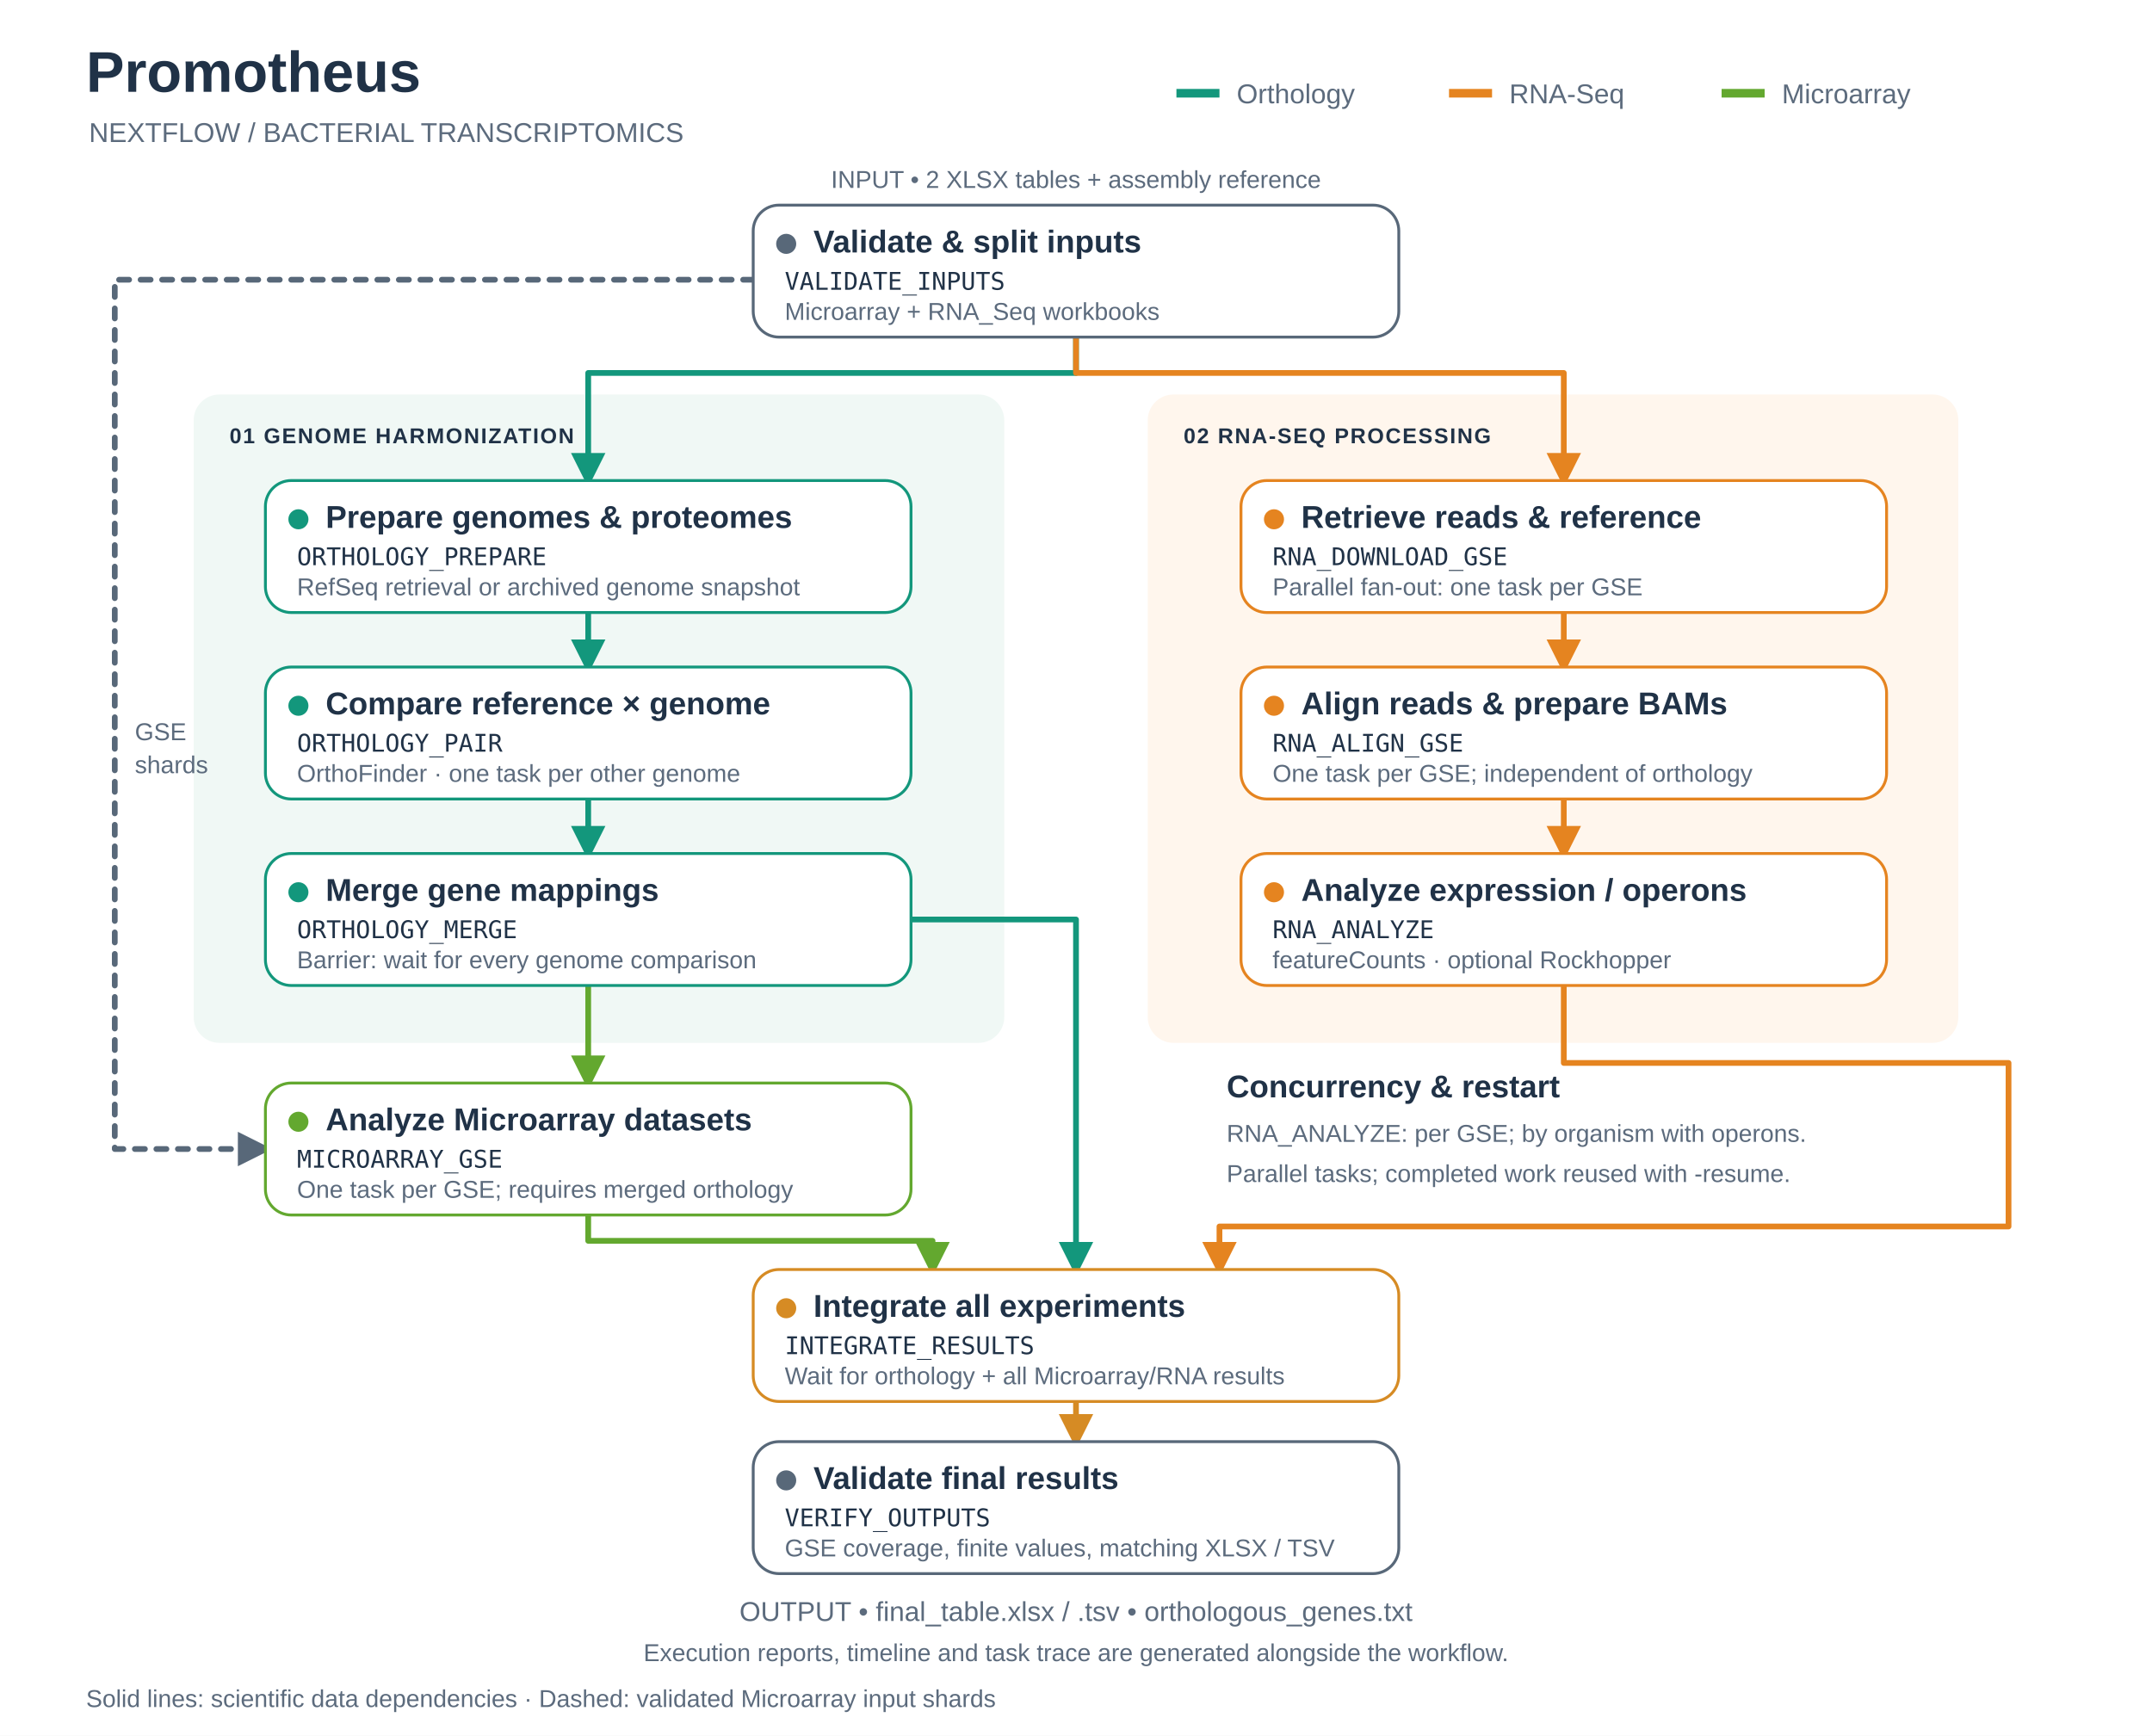
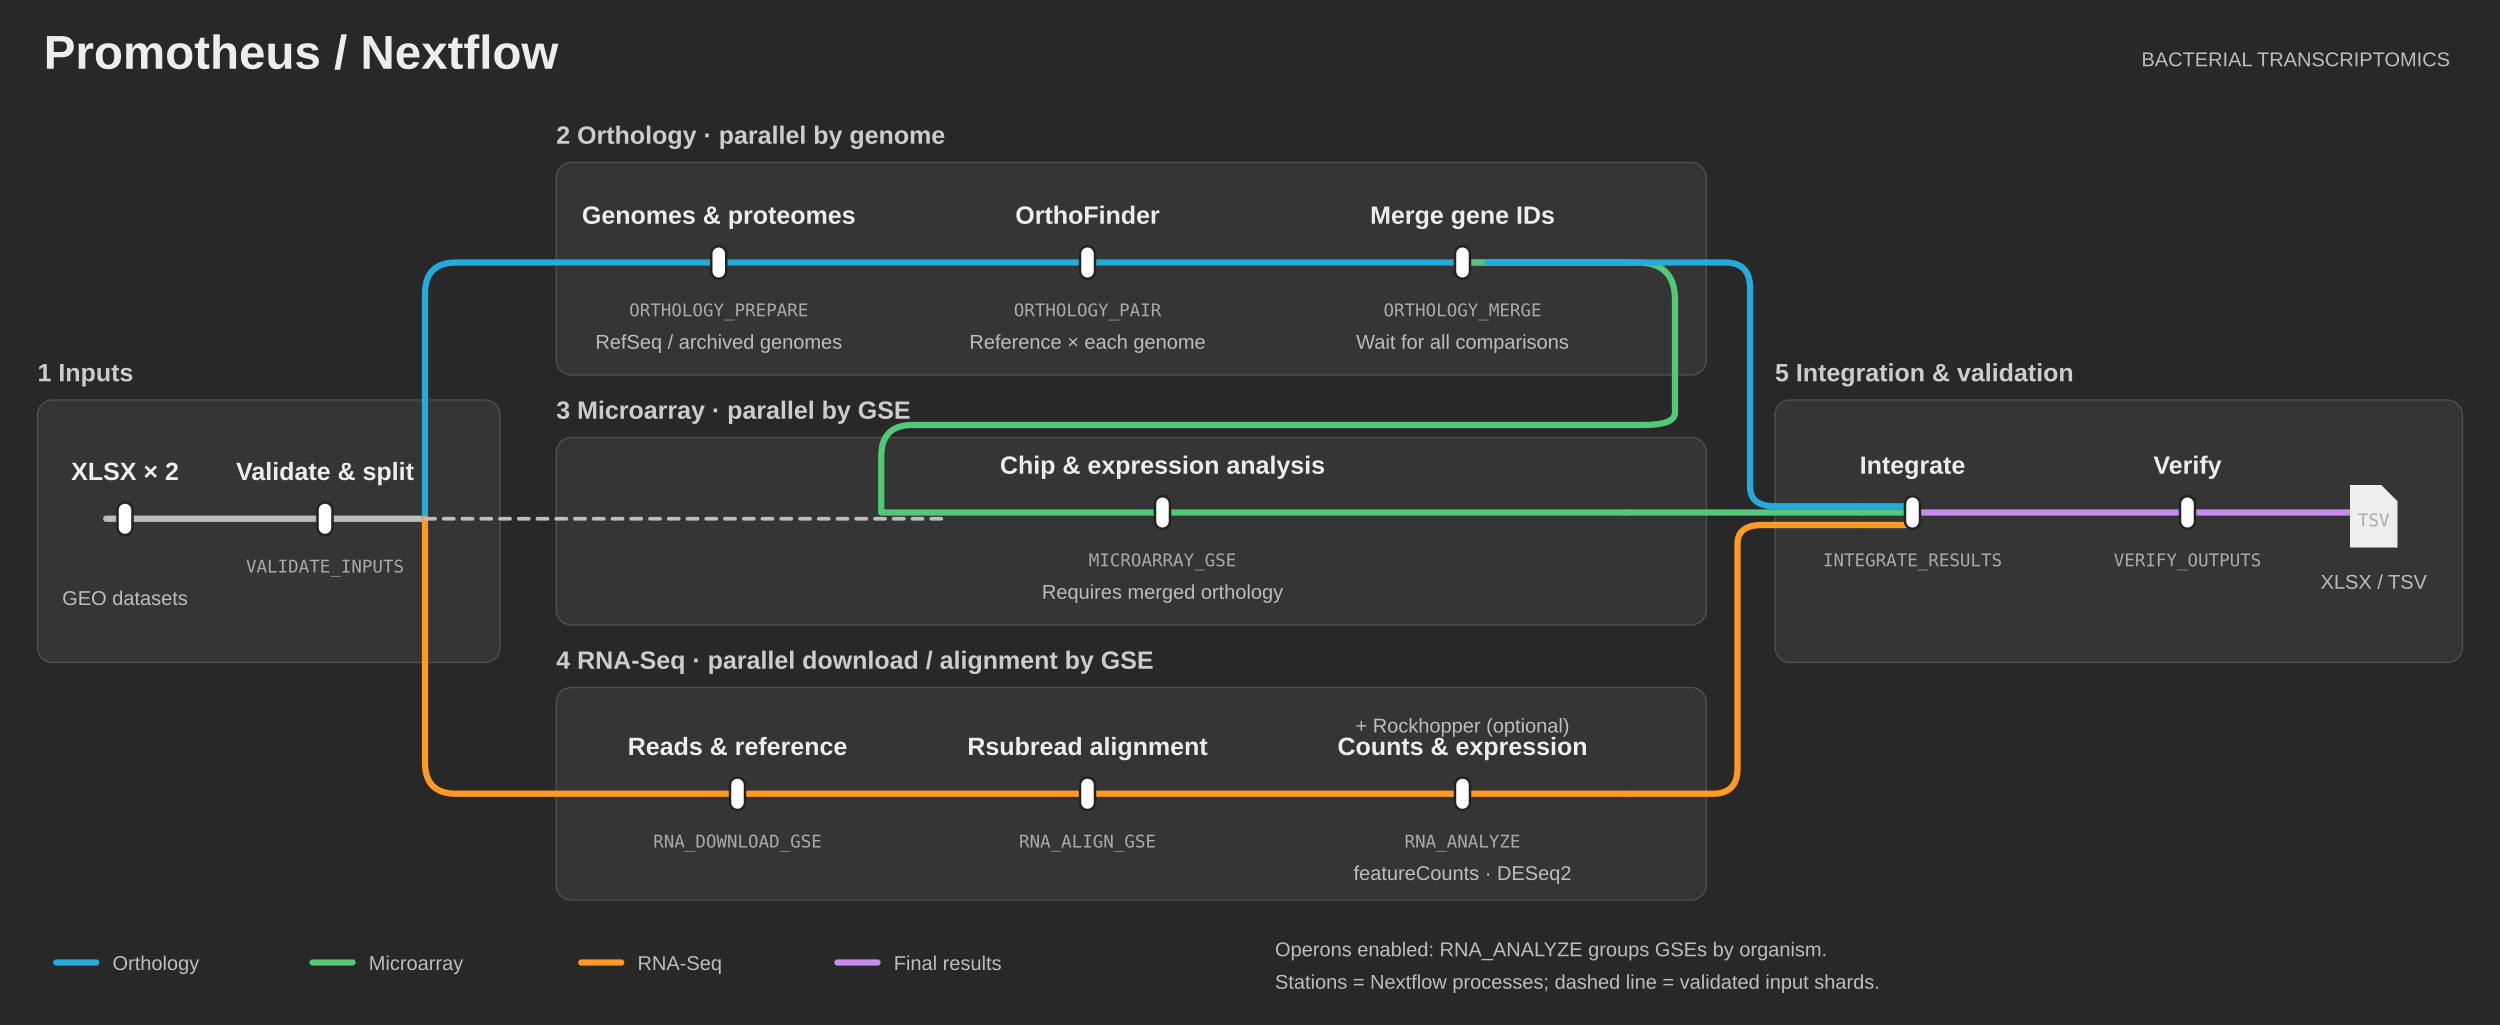
- <svg xmlns="http://www.w3.org/2000/svg" width="1500" height="1210" viewBox="0 0 1500 1210" role="img" aria-labelledby="title desc">
-   <defs>
-     <marker id="arrow" viewBox="0 0 10 10" refX="8" refY="5" markerWidth="6" markerHeight="6" orient="auto-start-reverse">
-       <path d="M 0 0 L 10 5 L 0 10 z" fill="context-stroke" />
-     </marker>
-   </defs>
-   <rect width="1500" height="1210" fill="#fff" />
-   <style>text{font-family:Arial,Helvetica,sans-serif;fill:#203247}.title{font-size:40px;font-weight:700}.sub{font-size:19px;fill:#5c6b7d}.node{font-size:22px;font-weight:700}.code{font-family:monospace;font-size:17px}.small{font-size:17px;fill:#5c6b7d}.badge{font-size:15px;font-weight:700;letter-spacing:1px}</style>
-   <text x="60" y="64" class="title" text-anchor="start">Promotheus</text>
-   <text x="62" y="99" class="sub" text-anchor="start">NEXTFLOW  /  BACTERIAL TRANSCRIPTOMICS</text>
-   <path d="M820 65 h30" stroke="#13977c" stroke-width="6" />
-   <text x="862" y="72" class="sub" text-anchor="start">Orthology</text>
-   <path d="M1010 65 h30" stroke="#e58420" stroke-width="6" />
-   <text x="1052" y="72" class="sub" text-anchor="start">RNA-Seq</text>
-   <path d="M1200 65 h30" stroke="#63a82f" stroke-width="6" />
-   <text x="1242" y="72" class="sub" text-anchor="start">Microarray</text>
-   <rect x="135" y="275" width="565" height="452" rx="18" fill="#f0f8f5" stroke="none" stroke-width="2" />
-   <rect x="800" y="275" width="565" height="452" rx="18" fill="#fff6ed" stroke="none" stroke-width="2" />
-   <text x="160" y="309" class="badge" text-anchor="start">01  GENOME HARMONIZATION</text>
-   <text x="825" y="309" class="badge" text-anchor="start">02  RNA-SEQ PROCESSING</text>
-   <path d="M750 235 V260 H410 V335" fill="none" stroke="#13977c" stroke-width="4" stroke-linejoin="round" stroke-linecap="round" marker-end="url(#arrow)" />
-   <path d="M750 235 V260 H1090 V335" fill="none" stroke="#e58420" stroke-width="4" stroke-linejoin="round" stroke-linecap="round" marker-end="url(#arrow)" />
-   <path d="M410 427 V465" fill="none" stroke="#13977c" stroke-width="4" stroke-linejoin="round" stroke-linecap="round" marker-end="url(#arrow)" />
-   <path d="M410 557 V595" fill="none" stroke="#13977c" stroke-width="4" stroke-linejoin="round" stroke-linecap="round" marker-end="url(#arrow)" />
-   <path d="M1090 427 V465" fill="none" stroke="#e58420" stroke-width="4" stroke-linejoin="round" stroke-linecap="round" marker-end="url(#arrow)" />
-   <path d="M1090 557 V595" fill="none" stroke="#e58420" stroke-width="4" stroke-linejoin="round" stroke-linecap="round" marker-end="url(#arrow)" />
-   <path d="M410 687 V755" fill="none" stroke="#63a82f" stroke-width="4" stroke-linejoin="round" stroke-linecap="round" marker-end="url(#arrow)" />
-   <path d="M635 641 H750 V885" fill="none" stroke="#13977c" stroke-width="4" stroke-linejoin="round" stroke-linecap="round" marker-end="url(#arrow)" />
-   <path d="M1090 687 V741 H1400 V855 H850 V885" fill="none" stroke="#e58420" stroke-width="4" stroke-linejoin="round" stroke-linecap="round" marker-end="url(#arrow)" />
-   <path d="M410 847 V865 H650 V885" fill="none" stroke="#63a82f" stroke-width="4" stroke-linejoin="round" stroke-linecap="round" marker-end="url(#arrow)" />
-   <path d="M525 195 H80 V801 H185" fill="none" stroke="#586879" stroke-width="4" stroke-linejoin="round" stroke-linecap="round" marker-end="url(#arrow)" stroke-dasharray="7 8" />
-   <text x="94" y="516" class="small" text-anchor="start">GSE</text>
-   <text x="94" y="539" class="small" text-anchor="start">shards</text>
-   <path d="M750 977 V1005" fill="none" stroke="#d68b24" stroke-width="4" stroke-linejoin="round" stroke-linecap="round" marker-end="url(#arrow)" />
-   <rect x="525" y="143" width="450" height="92" rx="18" fill="#fff" stroke="#586879" stroke-width="2" />
-   <circle cx="548" cy="170" r="7" fill="#586879" />
-   <text x="567" y="176" class="node" text-anchor="start">Validate &amp; split inputs</text>
-   <text x="547" y="202" class="code" text-anchor="start">VALIDATE_INPUTS</text>
-   <text x="547" y="223" class="small" text-anchor="start">Microarray + RNA_Seq workbooks</text>
-   <text x="750" y="131" class="small" text-anchor="middle">INPUT  •  2 XLSX tables + assembly reference</text>
-   <rect x="185" y="335" width="450" height="92" rx="18" fill="#fff" stroke="#13977c" stroke-width="2" />
-   <circle cx="208" cy="362" r="7" fill="#13977c" />
-   <text x="227" y="368" class="node" text-anchor="start">Prepare genomes &amp; proteomes</text>
-   <text x="207" y="394" class="code" text-anchor="start">ORTHOLOGY_PREPARE</text>
-   <text x="207" y="415" class="small" text-anchor="start">RefSeq retrieval or archived genome snapshot</text>
-   <rect x="185" y="465" width="450" height="92" rx="18" fill="#fff" stroke="#13977c" stroke-width="2" />
-   <circle cx="208" cy="492" r="7" fill="#13977c" />
-   <text x="227" y="498" class="node" text-anchor="start">Compare reference × genome</text>
-   <text x="207" y="524" class="code" text-anchor="start">ORTHOLOGY_PAIR</text>
-   <text x="207" y="545" class="small" text-anchor="start">OrthoFinder · one task per other genome</text>
-   <rect x="185" y="595" width="450" height="92" rx="18" fill="#fff" stroke="#13977c" stroke-width="2" />
-   <circle cx="208" cy="622" r="7" fill="#13977c" />
-   <text x="227" y="628" class="node" text-anchor="start">Merge gene mappings</text>
-   <text x="207" y="654" class="code" text-anchor="start">ORTHOLOGY_MERGE</text>
-   <text x="207" y="675" class="small" text-anchor="start">Barrier: wait for every genome comparison</text>
-   <rect x="865" y="335" width="450" height="92" rx="18" fill="#fff" stroke="#e58420" stroke-width="2" />
-   <circle cx="888" cy="362" r="7" fill="#e58420" />
-   <text x="907" y="368" class="node" text-anchor="start">Retrieve reads &amp; reference</text>
-   <text x="887" y="394" class="code" text-anchor="start">RNA_DOWNLOAD_GSE</text>
-   <text x="887" y="415" class="small" text-anchor="start">Parallel fan-out: one task per GSE</text>
-   <rect x="865" y="465" width="450" height="92" rx="18" fill="#fff" stroke="#e58420" stroke-width="2" />
-   <circle cx="888" cy="492" r="7" fill="#e58420" />
-   <text x="907" y="498" class="node" text-anchor="start">Align reads &amp; prepare BAMs</text>
-   <text x="887" y="524" class="code" text-anchor="start">RNA_ALIGN_GSE</text>
-   <text x="887" y="545" class="small" text-anchor="start">One task per GSE; independent of orthology</text>
-   <rect x="865" y="595" width="450" height="92" rx="18" fill="#fff" stroke="#e58420" stroke-width="2" />
-   <circle cx="888" cy="622" r="7" fill="#e58420" />
-   <text x="907" y="628" class="node" text-anchor="start">Analyze expression / operons</text>
-   <text x="887" y="654" class="code" text-anchor="start">RNA_ANALYZE</text>
-   <text x="887" y="675" class="small" text-anchor="start">featureCounts · optional Rockhopper</text>
-   <rect x="185" y="755" width="450" height="92" rx="18" fill="#fff" stroke="#63a82f" stroke-width="2" />
-   <circle cx="208" cy="782" r="7" fill="#63a82f" />
-   <text x="227" y="788" class="node" text-anchor="start">Analyze Microarray datasets</text>
-   <text x="207" y="814" class="code" text-anchor="start">MICROARRAY_GSE</text>
-   <text x="207" y="835" class="small" text-anchor="start">One task per GSE; requires merged orthology</text>
-   <text x="855" y="765" class="node" text-anchor="start">Concurrency &amp; restart</text>
-   <text x="855" y="796" class="small" text-anchor="start">RNA_ANALYZE: per GSE; by organism with operons.</text>
-   <text x="855" y="824" class="small" text-anchor="start">Parallel tasks; completed work reused with -resume.</text>
-   <rect x="525" y="885" width="450" height="92" rx="18" fill="#fff" stroke="#d68b24" stroke-width="2" />
-   <circle cx="548" cy="912" r="7" fill="#d68b24" />
-   <text x="567" y="918" class="node" text-anchor="start">Integrate all experiments</text>
-   <text x="547" y="944" class="code" text-anchor="start">INTEGRATE_RESULTS</text>
-   <text x="547" y="965" class="small" text-anchor="start">Wait for orthology + all Microarray/RNA results</text>
-   <rect x="525" y="1005" width="450" height="92" rx="18" fill="#fff" stroke="#586879" stroke-width="2" />
-   <circle cx="548" cy="1032" r="7" fill="#586879" />
-   <text x="567" y="1038" class="node" text-anchor="start">Validate final results</text>
-   <text x="547" y="1064" class="code" text-anchor="start">VERIFY_OUTPUTS</text>
-   <text x="547" y="1085" class="small" text-anchor="start">GSE coverage, finite values, matching XLSX / TSV</text>
-   <text x="750" y="1130" class="sub" text-anchor="middle">OUTPUT  •  final_table.xlsx / .tsv  •  orthologous_genes.txt</text>
-   <text x="750" y="1158" class="small" text-anchor="middle">Execution reports, timeline and task trace are generated alongside the workflow.</text>
-   <text x="60" y="1190" class="small" text-anchor="start">Solid lines: scientific data dependencies   ·   Dashed: validated Microarray input shards</text>
+ <svg xmlns="http://www.w3.org/2000/svg" width="2000" height="820" viewBox="0 0 2000 820" role="img" aria-labelledby="title desc">
+   <rect width="2000" height="820" fill="#282828" />
+   <style>text{font-family:Arial,Helvetica,sans-serif;fill:#ededed}.title{font-size:38px;font-weight:700}.section{font-size:20px;font-weight:700;fill:#ccc}.label{font-size:20px;font-weight:700}.detail{font-size:16px;fill:#bdbdbd}.code{font-family:monospace;font-size:14px;fill:#aaa}</style>
+   <text x="35" y="55" class="title" text-anchor="start">Promotheus / Nextflow</text>
+   <text x="1960" y="53" class="detail" text-anchor="end">BACTERIAL TRANSCRIPTOMICS</text>
+   <rect x="30" y="320" width="370" height="210" rx="12" fill="#353535" stroke="#515151" />
+   <text x="30" y="305" class="section" text-anchor="start">1  Inputs</text>
+   <rect x="445" y="130" width="920" height="170" rx="12" fill="#353535" stroke="#515151" />
+   <text x="445" y="115" class="section" text-anchor="start">2  Orthology · parallel by genome</text>
+   <rect x="445" y="350" width="920" height="150" rx="12" fill="#353535" stroke="#515151" />
+   <text x="445" y="335" class="section" text-anchor="start">3  Microarray · parallel by GSE</text>
+   <rect x="445" y="550" width="920" height="170" rx="12" fill="#353535" stroke="#515151" />
+   <text x="445" y="535" class="section" text-anchor="start">4  RNA-Seq · parallel download / alignment by GSE</text>
+   <rect x="1420" y="320" width="550" height="210" rx="12" fill="#353535" stroke="#515151" />
+   <text x="1420" y="305" class="section" text-anchor="start">5  Integration &amp; validation</text>
+   <path d="M85 415 H340" fill="none" stroke="#bdbdbd" stroke-width="5" stroke-linejoin="round" stroke-linecap="round" />
+   <path d="M340 415 V235 Q340 210 365 210 H1300" fill="none" stroke="#26aada" stroke-width="5" stroke-linejoin="round" stroke-linecap="round" />
+   <path d="M340 415 V610 Q340 635 365 635 H1300" fill="none" stroke="#ff9a24" stroke-width="5" stroke-linejoin="round" stroke-linecap="round" />
+   <path d="M340 415 H755" fill="none" stroke="#bdbdbd" stroke-width="3" stroke-linejoin="round" stroke-linecap="round" stroke-dasharray="8 7" />
+   <path d="M1170 210 H1310 Q1340 210 1340 240 V330 Q1340 340 1315 340 H730 Q705 340 705 365 V410 H1300" fill="none" stroke="#52c878" stroke-width="5" stroke-linejoin="round" stroke-linecap="round" />
+   <path d="M1190 210 H1380 Q1400 210 1400 230 V389 Q1400 405 1420 405 H1490" fill="none" stroke="#26aada" stroke-width="5" stroke-linejoin="round" stroke-linecap="round" />
+   <path d="M1300 410 H1490" fill="none" stroke="#52c878" stroke-width="5" stroke-linejoin="round" stroke-linecap="round" />
+   <path d="M1300 635 H1370 Q1390 635 1390 615 V435 Q1390 420 1410 420 H1490" fill="none" stroke="#ff9a24" stroke-width="5" stroke-linejoin="round" stroke-linecap="round" />
+   <path d="M1490 405 H1530" fill="none" stroke="#26aada" stroke-width="5" stroke-linejoin="round" stroke-linecap="round" />
+   <path d="M1490 410 H1530" fill="none" stroke="#52c878" stroke-width="5" stroke-linejoin="round" stroke-linecap="round" />
+   <path d="M1490 420 H1530" fill="none" stroke="#ff9a24" stroke-width="5" stroke-linejoin="round" stroke-linecap="round" />
+   <path d="M1530 410 H1900" fill="none" stroke="#c78cec" stroke-width="5" stroke-linejoin="round" stroke-linecap="round" />
+   <rect x="94" y="402" width="12" height="26" rx="6" fill="#fff" stroke="#222" stroke-width="2" />
+   <text x="100" y="384" class="label" text-anchor="middle">XLSX × 2</text>
+   <text x="100" y="484" class="detail" text-anchor="middle">GEO datasets</text>
+   <rect x="254" y="402" width="12" height="26" rx="6" fill="#fff" stroke="#222" stroke-width="2" />
+   <text x="260" y="384" class="label" text-anchor="middle">Validate &amp; split</text>
+   <text x="260" y="458" class="code" text-anchor="middle">VALIDATE_INPUTS</text>
+   <rect x="569" y="197" width="12" height="26" rx="6" fill="#fff" stroke="#222" stroke-width="2" />
+   <text x="575" y="179" class="label" text-anchor="middle">Genomes &amp; proteomes</text>
+   <text x="575" y="253" class="code" text-anchor="middle">ORTHOLOGY_PREPARE</text>
+   <text x="575" y="279" class="detail" text-anchor="middle">RefSeq / archived genomes</text>
+   <rect x="864" y="197" width="12" height="26" rx="6" fill="#fff" stroke="#222" stroke-width="2" />
+   <text x="870" y="179" class="label" text-anchor="middle">OrthoFinder</text>
+   <text x="870" y="253" class="code" text-anchor="middle">ORTHOLOGY_PAIR</text>
+   <text x="870" y="279" class="detail" text-anchor="middle">Reference × each genome</text>
+   <rect x="1164" y="197" width="12" height="26" rx="6" fill="#fff" stroke="#222" stroke-width="2" />
+   <text x="1170" y="179" class="label" text-anchor="middle">Merge gene IDs</text>
+   <text x="1170" y="253" class="code" text-anchor="middle">ORTHOLOGY_MERGE</text>
+   <text x="1170" y="279" class="detail" text-anchor="middle">Wait for all comparisons</text>
+   <rect x="924" y="397" width="12" height="26" rx="6" fill="#fff" stroke="#222" stroke-width="2" />
+   <text x="930" y="379" class="label" text-anchor="middle">Chip &amp; expression analysis</text>
+   <text x="930" y="453" class="code" text-anchor="middle">MICROARRAY_GSE</text>
+   <text x="930" y="479" class="detail" text-anchor="middle">Requires merged orthology</text>
+   <rect x="584" y="622" width="12" height="26" rx="6" fill="#fff" stroke="#222" stroke-width="2" />
+   <text x="590" y="604" class="label" text-anchor="middle">Reads &amp; reference</text>
+   <text x="590" y="678" class="code" text-anchor="middle">RNA_DOWNLOAD_GSE</text>
+   <rect x="864" y="622" width="12" height="26" rx="6" fill="#fff" stroke="#222" stroke-width="2" />
+   <text x="870" y="604" class="label" text-anchor="middle">Rsubread alignment</text>
+   <text x="870" y="678" class="code" text-anchor="middle">RNA_ALIGN_GSE</text>
+   <rect x="1164" y="622" width="12" height="26" rx="6" fill="#fff" stroke="#222" stroke-width="2" />
+   <text x="1170" y="604" class="label" text-anchor="middle">Counts &amp; expression</text>
+   <text x="1170" y="678" class="code" text-anchor="middle">RNA_ANALYZE</text>
+   <text x="1170" y="704" class="detail" text-anchor="middle">featureCounts · DESeq2</text>
+   <text x="1170" y="586" class="detail" text-anchor="middle">+ Rockhopper (optional)</text>
+   <rect x="1524" y="397" width="12" height="26" rx="6" fill="#fff" stroke="#222" stroke-width="2" />
+   <text x="1530" y="379" class="label" text-anchor="middle">Integrate</text>
+   <text x="1530" y="453" class="code" text-anchor="middle">INTEGRATE_RESULTS</text>
+   <rect x="1744" y="397" width="12" height="26" rx="6" fill="#fff" stroke="#222" stroke-width="2" />
+   <text x="1750" y="379" class="label" text-anchor="middle">Verify</text>
+   <text x="1750" y="453" class="code" text-anchor="middle">VERIFY_OUTPUTS</text>
+   <path d="M1880 388 H1905 L1918 401 V438 H1880 Z" fill="#eee" />
+   <text x="1899" y="421" class="code" text-anchor="middle">TSV</text>
+   <text x="1899" y="471" class="detail" text-anchor="middle">XLSX / TSV</text>
+   <path d="M45 770 h32" fill="none" stroke="#26aada" stroke-width="5" stroke-linejoin="round" stroke-linecap="round" />
+   <text x="90" y="776" class="detail" text-anchor="start">Orthology</text>
+   <path d="M250 770 h32" fill="none" stroke="#52c878" stroke-width="5" stroke-linejoin="round" stroke-linecap="round" />
+   <text x="295" y="776" class="detail" text-anchor="start">Microarray</text>
+   <path d="M465 770 h32" fill="none" stroke="#ff9a24" stroke-width="5" stroke-linejoin="round" stroke-linecap="round" />
+   <text x="510" y="776" class="detail" text-anchor="start">RNA-Seq</text>
+   <path d="M670 770 h32" fill="none" stroke="#c78cec" stroke-width="5" stroke-linejoin="round" stroke-linecap="round" />
+   <text x="715" y="776" class="detail" text-anchor="start">Final results</text>
+   <text x="1020" y="765" class="detail" text-anchor="start">Operons enabled: RNA_ANALYZE groups GSEs by organism.</text>
+   <text x="1020" y="791" class="detail" text-anchor="start">Stations = Nextflow processes; dashed line = validated input shards.</text>
</svg>
